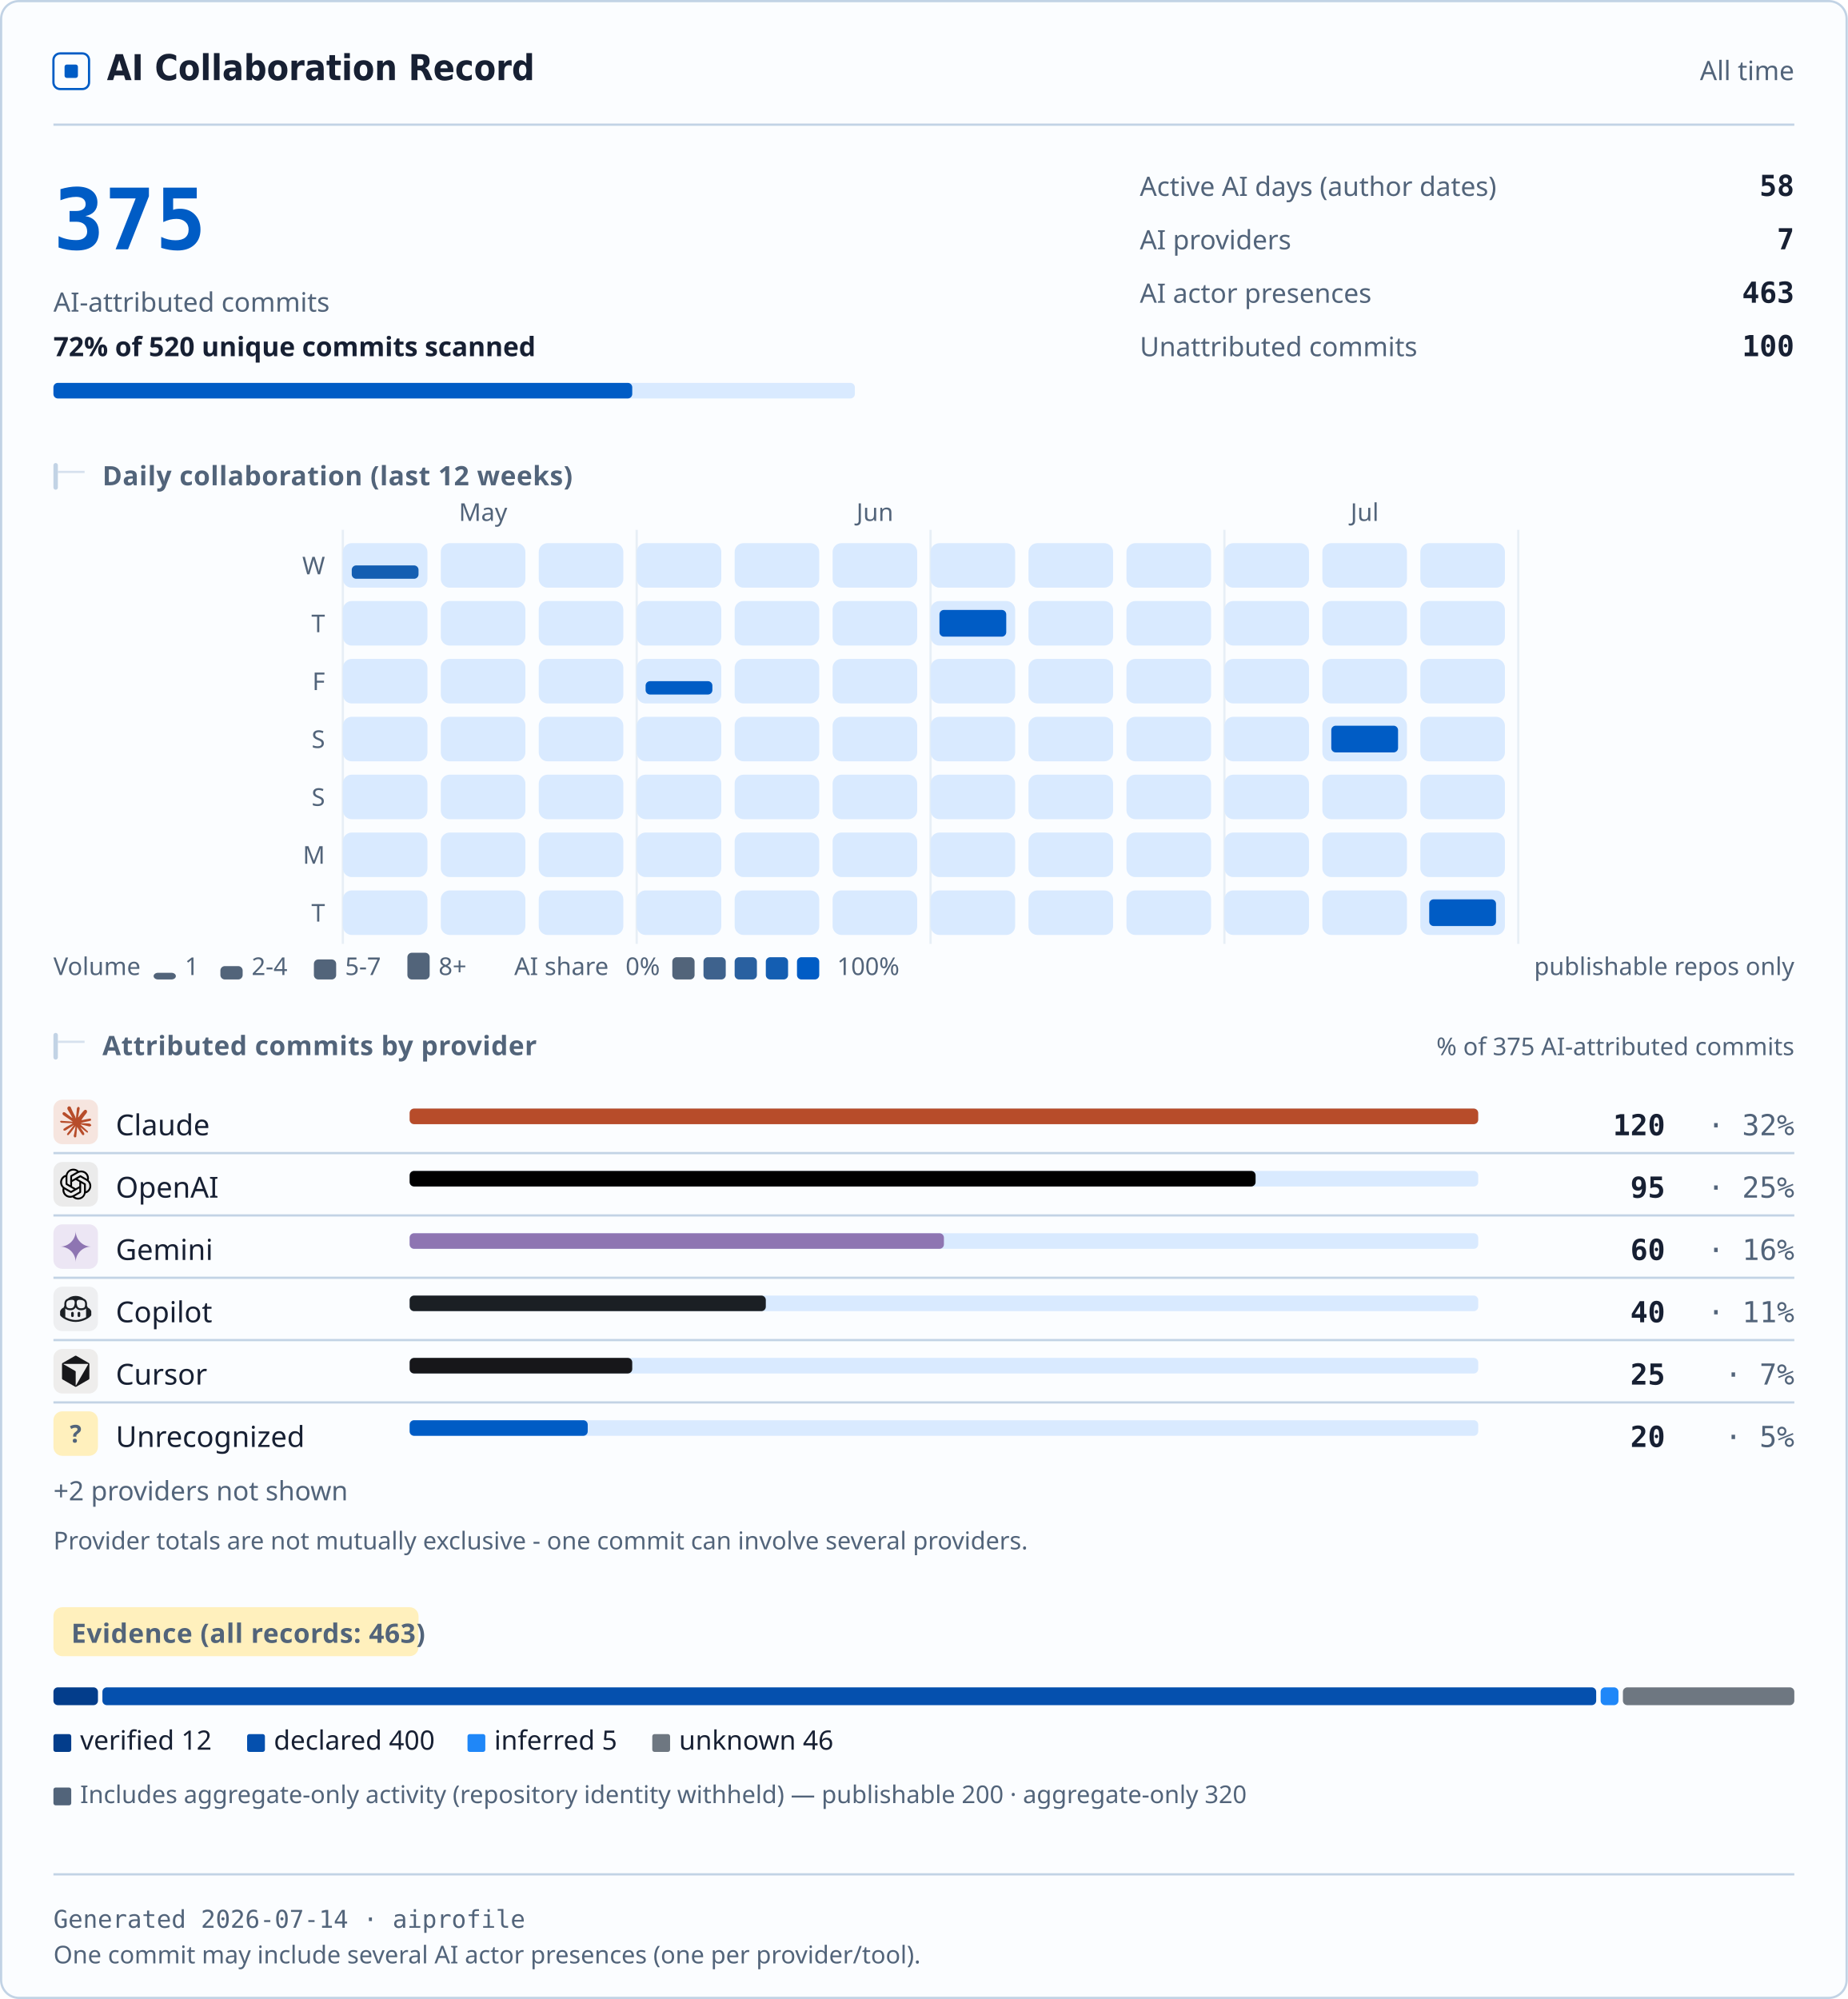
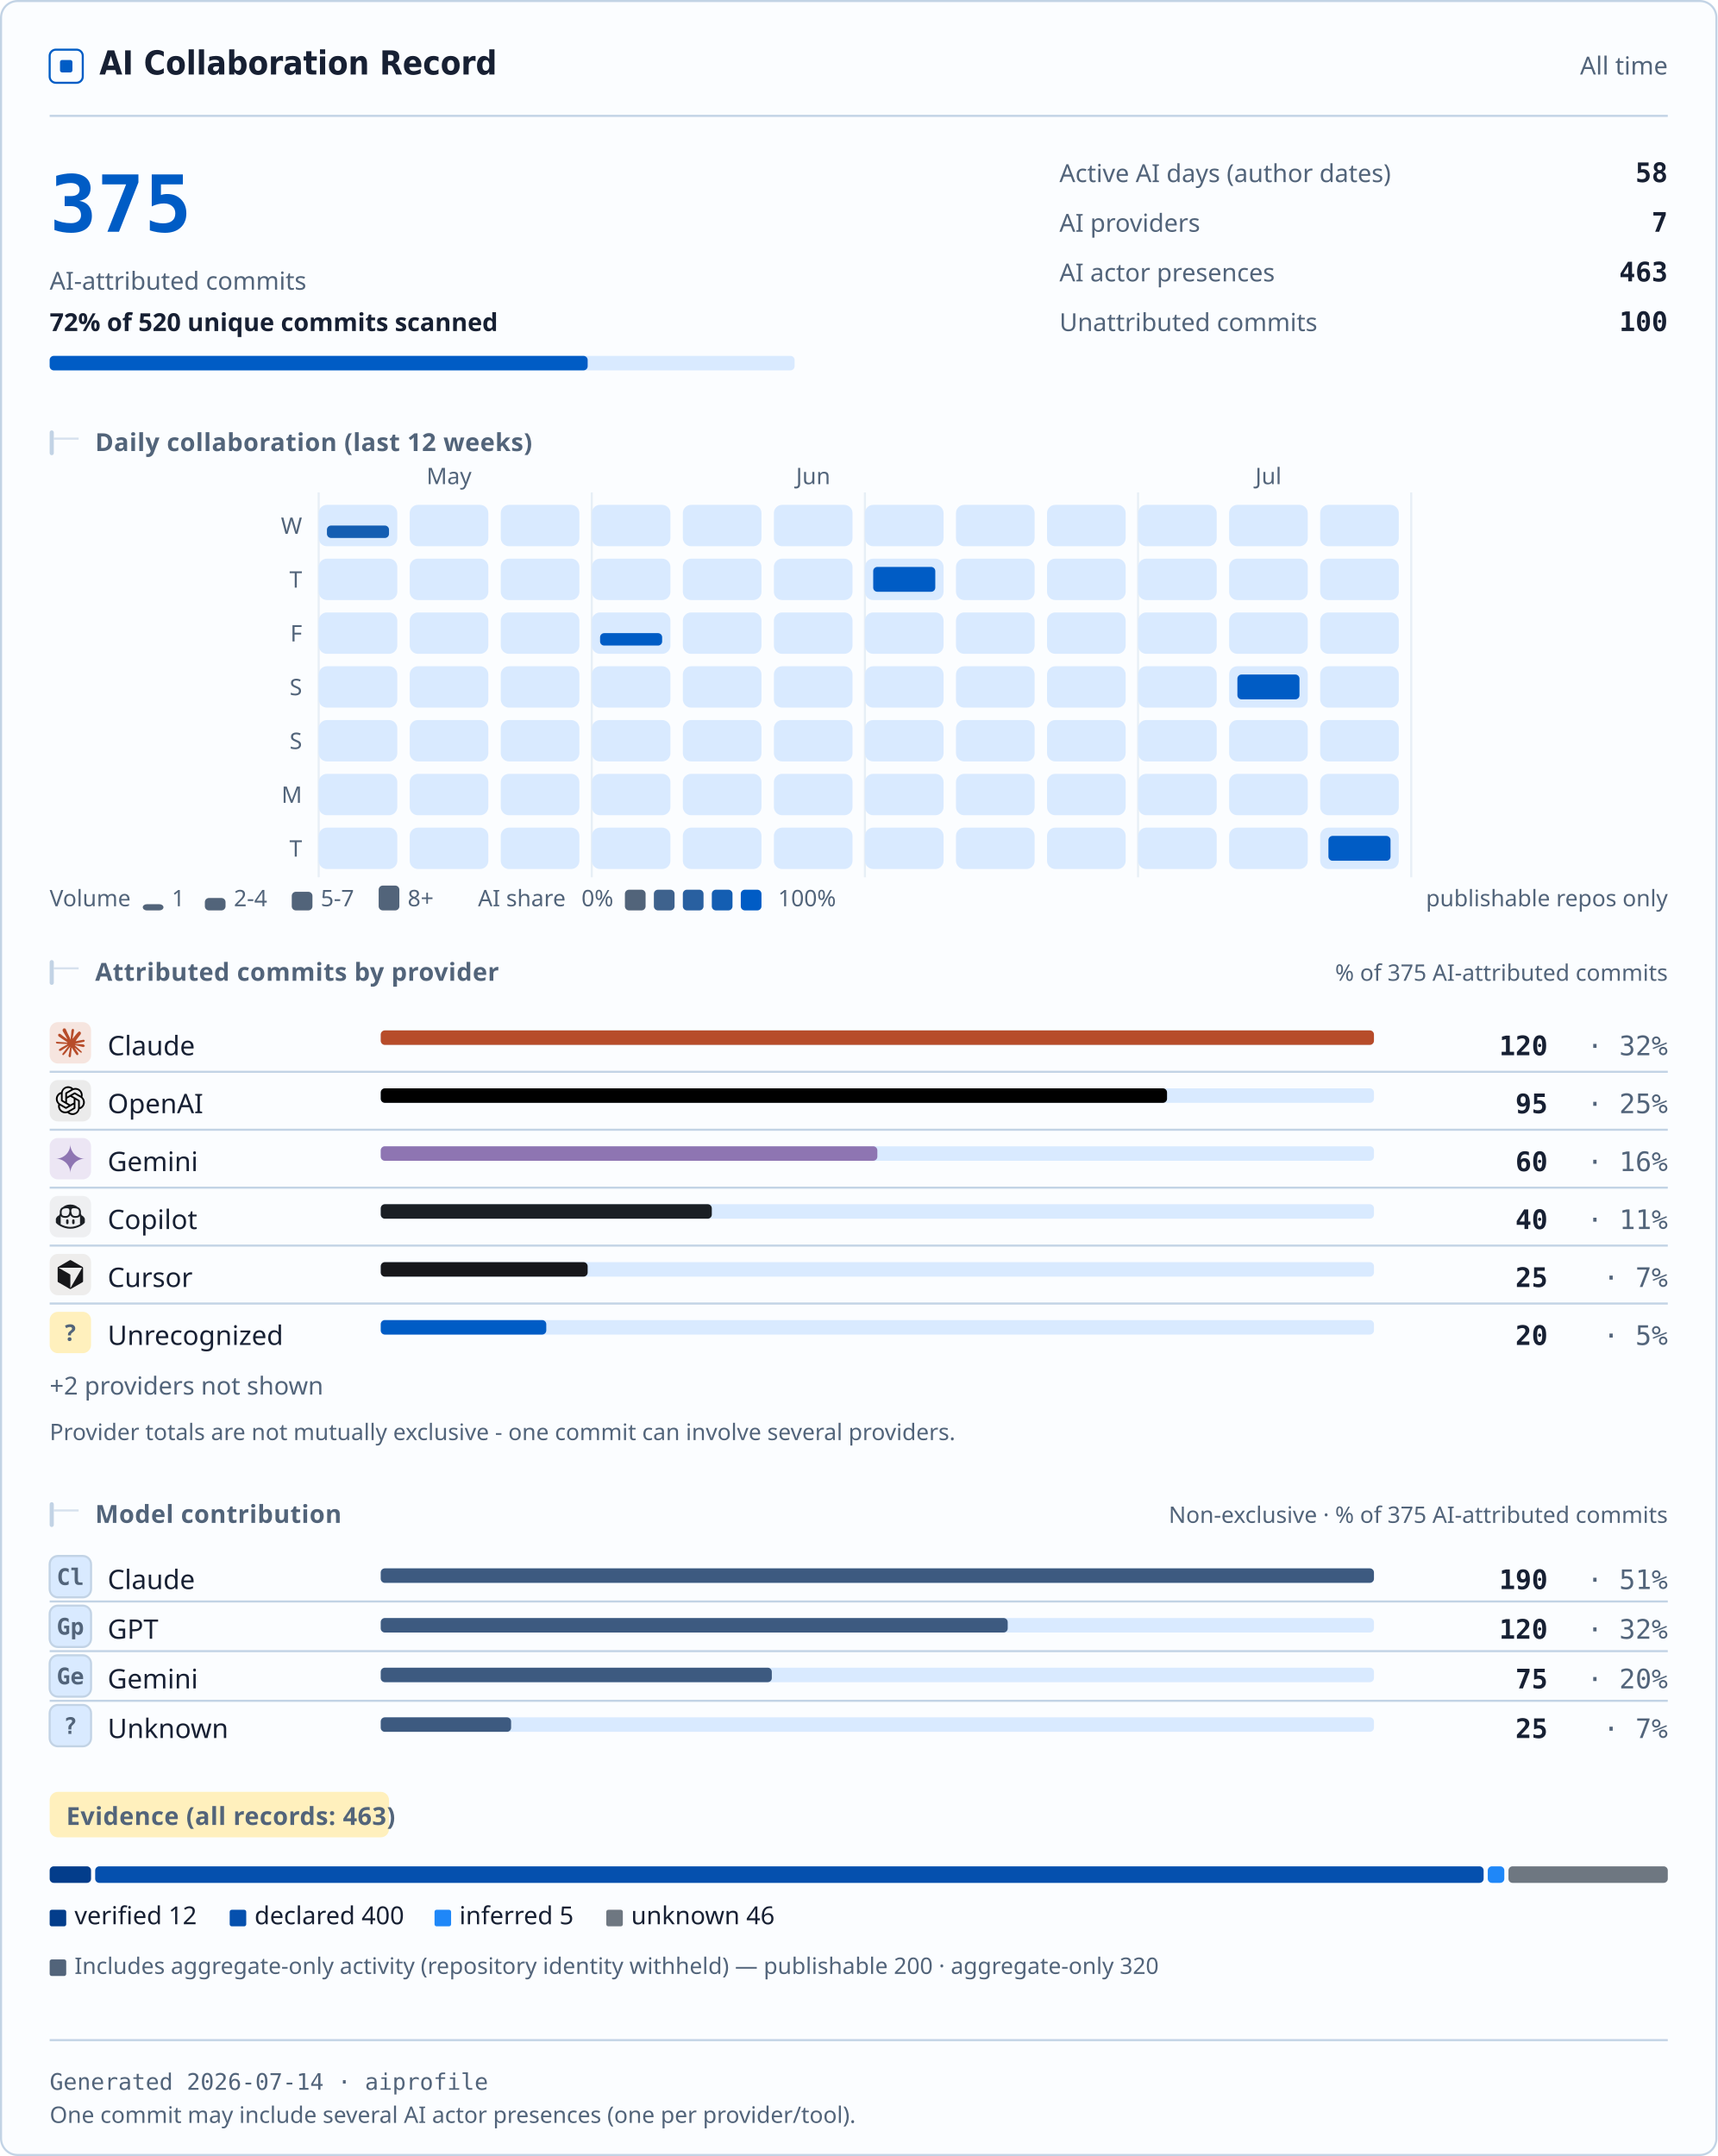
- <svg xmlns="http://www.w3.org/2000/svg" width="830" height="898" viewBox="0 0 830 898" role="img" aria-labelledby="aiprofileSummaryTitle aiprofileSummaryDesc">
-   <rect x="0.5" y="0.5" width="829" height="897" rx="8" fill="#fbfdff" stroke="#c2d3e5" stroke-width="1" />
+ <svg xmlns="http://www.w3.org/2000/svg" width="830" height="1042" viewBox="0 0 830 1042" role="img" aria-labelledby="aiprofileSummaryTitle aiprofileSummaryDesc">
+   <rect x="0.5" y="0.5" width="829" height="1041" rx="8" fill="#fbfdff" stroke="#c2d3e5" stroke-width="1" />
  <rect x="24" y="24" width="16" height="16" rx="3" fill="#fbfdff" stroke="#005cc5" stroke-width="1" />
  <rect x="29" y="29" width="6" height="6" rx="1" fill="#005cc5" />
  <text x="48" y="36" font-family="'IBM Plex Sans Condensed', 'Aptos Display', 'Segoe UI', 'DejaVu Sans Condensed', sans-serif" font-size="16" font-weight="600" fill="#172033" text-anchor="start">AI Collaboration Record</text>
  <text x="806" y="36" font-family="'IBM Plex Sans', 'Aptos', 'Segoe UI', 'Noto Sans', 'DejaVu Sans', sans-serif" font-size="12" font-weight="400" fill="#52647a" text-anchor="end">All time</text>
  <line x1="24" y1="56" x2="806" y2="56" stroke="#c2d3e5" />
  <text x="24" y="112" font-family="'IBM Plex Mono', 'Cascadia Mono', 'SFMono-Regular', 'DejaVu Sans Mono', Consolas, monospace" font-size="38" font-weight="700" fill="#005cc5" text-anchor="start">375</text>
  <text x="24" y="140" font-family="'IBM Plex Sans', 'Aptos', 'Segoe UI', 'Noto Sans', 'DejaVu Sans', sans-serif" font-size="12" font-weight="400" fill="#52647a" text-anchor="start">AI-attributed commits</text>
  <text x="24" y="160" font-family="'IBM Plex Sans', 'Aptos', 'Segoe UI', 'Noto Sans', 'DejaVu Sans', sans-serif" font-size="12" font-weight="600" fill="#172033" text-anchor="start">72% of 520 unique commits scanned</text>
  <rect x="24" y="172" width="360" height="7" rx="2" fill="#d9eaff" />
  <rect x="24" y="172" width="260" height="7" rx="2" fill="#005cc5" />
  <text x="512" y="88" font-family="'IBM Plex Sans', 'Aptos', 'Segoe UI', 'Noto Sans', 'DejaVu Sans', sans-serif" font-size="12" font-weight="400" fill="#52647a" text-anchor="start">Active AI days (author dates)</text>
  <text x="806" y="88" font-family="'IBM Plex Mono', 'Cascadia Mono', 'SFMono-Regular', 'DejaVu Sans Mono', Consolas, monospace" font-size="13" font-weight="600" fill="#172033" text-anchor="end">58</text>
  <text x="512" y="112" font-family="'IBM Plex Sans', 'Aptos', 'Segoe UI', 'Noto Sans', 'DejaVu Sans', sans-serif" font-size="12" font-weight="400" fill="#52647a" text-anchor="start">AI providers</text>
  <text x="806" y="112" font-family="'IBM Plex Mono', 'Cascadia Mono', 'SFMono-Regular', 'DejaVu Sans Mono', Consolas, monospace" font-size="13" font-weight="600" fill="#172033" text-anchor="end">7</text>
  <text x="512" y="136" font-family="'IBM Plex Sans', 'Aptos', 'Segoe UI', 'Noto Sans', 'DejaVu Sans', sans-serif" font-size="12" font-weight="400" fill="#52647a" text-anchor="start">AI actor presences</text>
  <text x="806" y="136" font-family="'IBM Plex Mono', 'Cascadia Mono', 'SFMono-Regular', 'DejaVu Sans Mono', Consolas, monospace" font-size="13" font-weight="600" fill="#172033" text-anchor="end">463</text>
  <text x="512" y="160" font-family="'IBM Plex Sans', 'Aptos', 'Segoe UI', 'Noto Sans', 'DejaVu Sans', sans-serif" font-size="12" font-weight="400" fill="#52647a" text-anchor="start">Unattributed commits</text>
  <text x="806" y="160" font-family="'IBM Plex Mono', 'Cascadia Mono', 'SFMono-Regular', 'DejaVu Sans Mono', Consolas, monospace" font-size="13" font-weight="600" fill="#172033" text-anchor="end">100</text>
  <rect x="24" y="208" width="2" height="12" rx="1" fill="#c2d3e5" />
  <line x1="26" y1="212" x2="38" y2="212" stroke="#c2d3e5" stroke-opacity="0.65" />
  <text x="46" y="218" font-family="'IBM Plex Sans', 'Aptos', 'Segoe UI', 'Noto Sans', 'DejaVu Sans', sans-serif" font-size="12" font-weight="600" fill="#52647a" text-anchor="start" letter-spacing="0.2">Daily collaboration (last 12 weeks)</text>
  <text x="217" y="234" font-family="'IBM Plex Sans', 'Aptos', 'Segoe UI', 'Noto Sans', 'DejaVu Sans', sans-serif" font-size="11" font-weight="400" fill="#52647a" text-anchor="middle">May</text>
  <text x="393" y="234" font-family="'IBM Plex Sans', 'Aptos', 'Segoe UI', 'Noto Sans', 'DejaVu Sans', sans-serif" font-size="11" font-weight="400" fill="#52647a" text-anchor="middle">Jun</text>
  <text x="613" y="234" font-family="'IBM Plex Sans', 'Aptos', 'Segoe UI', 'Noto Sans', 'DejaVu Sans', sans-serif" font-size="11" font-weight="400" fill="#52647a" text-anchor="middle">Jul</text>
  <text x="146" y="258" font-family="'IBM Plex Sans', 'Aptos', 'Segoe UI', 'Noto Sans', 'DejaVu Sans', sans-serif" font-size="11" font-weight="400" fill="#52647a" text-anchor="end">W</text>
  <text x="146" y="284" font-family="'IBM Plex Sans', 'Aptos', 'Segoe UI', 'Noto Sans', 'DejaVu Sans', sans-serif" font-size="11" font-weight="400" fill="#52647a" text-anchor="end">T</text>
  <text x="146" y="310" font-family="'IBM Plex Sans', 'Aptos', 'Segoe UI', 'Noto Sans', 'DejaVu Sans', sans-serif" font-size="11" font-weight="400" fill="#52647a" text-anchor="end">F</text>
  <text x="146" y="336" font-family="'IBM Plex Sans', 'Aptos', 'Segoe UI', 'Noto Sans', 'DejaVu Sans', sans-serif" font-size="11" font-weight="400" fill="#52647a" text-anchor="end">S</text>
  <text x="146" y="362" font-family="'IBM Plex Sans', 'Aptos', 'Segoe UI', 'Noto Sans', 'DejaVu Sans', sans-serif" font-size="11" font-weight="400" fill="#52647a" text-anchor="end">S</text>
  <text x="146" y="388" font-family="'IBM Plex Sans', 'Aptos', 'Segoe UI', 'Noto Sans', 'DejaVu Sans', sans-serif" font-size="11" font-weight="400" fill="#52647a" text-anchor="end">M</text>
  <text x="146" y="414" font-family="'IBM Plex Sans', 'Aptos', 'Segoe UI', 'Noto Sans', 'DejaVu Sans', sans-serif" font-size="11" font-weight="400" fill="#52647a" text-anchor="end">T</text>
  <line x1="154" y1="238" x2="154" y2="424" stroke="#c2d3e5" stroke-opacity="0.35" />
  <line x1="286" y1="238" x2="286" y2="424" stroke="#c2d3e5" stroke-opacity="0.35" />
  <line x1="418" y1="238" x2="418" y2="424" stroke="#c2d3e5" stroke-opacity="0.35" />
  <line x1="550" y1="238" x2="550" y2="424" stroke="#c2d3e5" stroke-opacity="0.35" />
  <line x1="682" y1="238" x2="682" y2="424" stroke="#c2d3e5" stroke-opacity="0.35" />
  <rect x="154" y="244" width="38" height="20" rx="4" fill="#d9eaff" />
  <rect x="158" y="254" width="30" height="6" rx="2" fill="#145EB2" />
  <rect x="154" y="270" width="38" height="20" rx="4" fill="#d9eaff" />
  <rect x="154" y="296" width="38" height="20" rx="4" fill="#d9eaff" />
  <rect x="154" y="322" width="38" height="20" rx="4" fill="#d9eaff" />
  <rect x="154" y="348" width="38" height="20" rx="4" fill="#d9eaff" />
  <rect x="154" y="374" width="38" height="20" rx="4" fill="#d9eaff" />
  <rect x="154" y="400" width="38" height="20" rx="4" fill="#d9eaff" />
  <rect x="198" y="244" width="38" height="20" rx="4" fill="#d9eaff" />
  <rect x="198" y="270" width="38" height="20" rx="4" fill="#d9eaff" />
  <rect x="198" y="296" width="38" height="20" rx="4" fill="#d9eaff" />
  <rect x="198" y="322" width="38" height="20" rx="4" fill="#d9eaff" />
  <rect x="198" y="348" width="38" height="20" rx="4" fill="#d9eaff" />
  <rect x="198" y="374" width="38" height="20" rx="4" fill="#d9eaff" />
  <rect x="198" y="400" width="38" height="20" rx="4" fill="#d9eaff" />
  <rect x="242" y="244" width="38" height="20" rx="4" fill="#d9eaff" />
  <rect x="242" y="270" width="38" height="20" rx="4" fill="#d9eaff" />
  <rect x="242" y="296" width="38" height="20" rx="4" fill="#d9eaff" />
  <rect x="242" y="322" width="38" height="20" rx="4" fill="#d9eaff" />
  <rect x="242" y="348" width="38" height="20" rx="4" fill="#d9eaff" />
  <rect x="242" y="374" width="38" height="20" rx="4" fill="#d9eaff" />
  <rect x="242" y="400" width="38" height="20" rx="4" fill="#d9eaff" />
  <rect x="286" y="244" width="38" height="20" rx="4" fill="#d9eaff" />
  <rect x="286" y="270" width="38" height="20" rx="4" fill="#d9eaff" />
  <rect x="286" y="296" width="38" height="20" rx="4" fill="#d9eaff" />
  <rect x="290" y="306" width="30" height="6" rx="2" fill="#005CC5" />
  <rect x="286" y="322" width="38" height="20" rx="4" fill="#d9eaff" />
  <rect x="286" y="348" width="38" height="20" rx="4" fill="#d9eaff" />
  <rect x="286" y="374" width="38" height="20" rx="4" fill="#d9eaff" />
  <rect x="286" y="400" width="38" height="20" rx="4" fill="#d9eaff" />
  <rect x="330" y="244" width="38" height="20" rx="4" fill="#d9eaff" />
  <rect x="330" y="270" width="38" height="20" rx="4" fill="#d9eaff" />
  <rect x="330" y="296" width="38" height="20" rx="4" fill="#d9eaff" />
  <rect x="330" y="322" width="38" height="20" rx="4" fill="#d9eaff" />
  <rect x="330" y="348" width="38" height="20" rx="4" fill="#d9eaff" />
  <rect x="330" y="374" width="38" height="20" rx="4" fill="#d9eaff" />
  <rect x="330" y="400" width="38" height="20" rx="4" fill="#d9eaff" />
  <rect x="374" y="244" width="38" height="20" rx="4" fill="#d9eaff" />
  <rect x="374" y="270" width="38" height="20" rx="4" fill="#d9eaff" />
  <rect x="374" y="296" width="38" height="20" rx="4" fill="#d9eaff" />
  <rect x="374" y="322" width="38" height="20" rx="4" fill="#d9eaff" />
  <rect x="374" y="348" width="38" height="20" rx="4" fill="#d9eaff" />
  <rect x="374" y="374" width="38" height="20" rx="4" fill="#d9eaff" />
  <rect x="374" y="400" width="38" height="20" rx="4" fill="#d9eaff" />
  <rect x="418" y="244" width="38" height="20" rx="4" fill="#d9eaff" />
  <rect x="418" y="270" width="38" height="20" rx="4" fill="#d9eaff" />
  <rect x="422" y="274" width="30" height="12" rx="2" fill="#005CC5" />
  <rect x="418" y="296" width="38" height="20" rx="4" fill="#d9eaff" />
  <rect x="418" y="322" width="38" height="20" rx="4" fill="#d9eaff" />
  <rect x="418" y="348" width="38" height="20" rx="4" fill="#d9eaff" />
  <rect x="418" y="374" width="38" height="20" rx="4" fill="#d9eaff" />
  <rect x="418" y="400" width="38" height="20" rx="4" fill="#d9eaff" />
  <rect x="462" y="244" width="38" height="20" rx="4" fill="#d9eaff" />
  <rect x="462" y="270" width="38" height="20" rx="4" fill="#d9eaff" />
  <rect x="462" y="296" width="38" height="20" rx="4" fill="#d9eaff" />
  <rect x="462" y="322" width="38" height="20" rx="4" fill="#d9eaff" />
  <rect x="462" y="348" width="38" height="20" rx="4" fill="#d9eaff" />
  <rect x="462" y="374" width="38" height="20" rx="4" fill="#d9eaff" />
  <rect x="462" y="400" width="38" height="20" rx="4" fill="#d9eaff" />
  <rect x="506" y="244" width="38" height="20" rx="4" fill="#d9eaff" />
  <rect x="506" y="270" width="38" height="20" rx="4" fill="#d9eaff" />
  <rect x="506" y="296" width="38" height="20" rx="4" fill="#d9eaff" />
  <rect x="506" y="322" width="38" height="20" rx="4" fill="#d9eaff" />
  <rect x="506" y="348" width="38" height="20" rx="4" fill="#d9eaff" />
  <rect x="506" y="374" width="38" height="20" rx="4" fill="#d9eaff" />
  <rect x="506" y="400" width="38" height="20" rx="4" fill="#d9eaff" />
  <rect x="550" y="244" width="38" height="20" rx="4" fill="#d9eaff" />
  <rect x="550" y="270" width="38" height="20" rx="4" fill="#d9eaff" />
  <rect x="550" y="296" width="38" height="20" rx="4" fill="#d9eaff" />
  <rect x="550" y="322" width="38" height="20" rx="4" fill="#d9eaff" />
  <rect x="550" y="348" width="38" height="20" rx="4" fill="#d9eaff" />
  <rect x="550" y="374" width="38" height="20" rx="4" fill="#d9eaff" />
  <rect x="550" y="400" width="38" height="20" rx="4" fill="#d9eaff" />
  <rect x="594" y="244" width="38" height="20" rx="4" fill="#d9eaff" />
  <rect x="594" y="270" width="38" height="20" rx="4" fill="#d9eaff" />
  <rect x="594" y="296" width="38" height="20" rx="4" fill="#d9eaff" />
  <rect x="594" y="322" width="38" height="20" rx="4" fill="#d9eaff" />
  <rect x="598" y="326" width="30" height="12" rx="2" fill="#005CC5" />
  <rect x="594" y="348" width="38" height="20" rx="4" fill="#d9eaff" />
  <rect x="594" y="374" width="38" height="20" rx="4" fill="#d9eaff" />
  <rect x="594" y="400" width="38" height="20" rx="4" fill="#d9eaff" />
  <rect x="638" y="244" width="38" height="20" rx="4" fill="#d9eaff" />
  <rect x="638" y="270" width="38" height="20" rx="4" fill="#d9eaff" />
  <rect x="638" y="296" width="38" height="20" rx="4" fill="#d9eaff" />
  <rect x="638" y="322" width="38" height="20" rx="4" fill="#d9eaff" />
  <rect x="638" y="348" width="38" height="20" rx="4" fill="#d9eaff" />
  <rect x="638" y="374" width="38" height="20" rx="4" fill="#d9eaff" />
  <rect x="638" y="400" width="38" height="20" rx="4" fill="#d9eaff" />
  <rect x="642" y="404" width="30" height="12" rx="2" fill="#005CC5" />
  <text x="24" y="438" font-family="'IBM Plex Sans', 'Aptos', 'Segoe UI', 'Noto Sans', 'DejaVu Sans', sans-serif" font-size="11" font-weight="400" fill="#52647a" text-anchor="start">Volume</text>
  <rect x="69" y="437" width="10" height="3" rx="2" fill="#52647a" />
  <text x="83" y="438" font-family="'IBM Plex Sans', 'Aptos', 'Segoe UI', 'Noto Sans', 'DejaVu Sans', sans-serif" font-size="11" font-weight="400" fill="#52647a" text-anchor="start">1</text>
  <rect x="99" y="434" width="10" height="6" rx="2" fill="#52647a" />
  <text x="113" y="438" font-family="'IBM Plex Sans', 'Aptos', 'Segoe UI', 'Noto Sans', 'DejaVu Sans', sans-serif" font-size="11" font-weight="400" fill="#52647a" text-anchor="start">2-4</text>
  <rect x="141" y="431" width="10" height="9" rx="2" fill="#52647a" />
  <text x="155" y="438" font-family="'IBM Plex Sans', 'Aptos', 'Segoe UI', 'Noto Sans', 'DejaVu Sans', sans-serif" font-size="11" font-weight="400" fill="#52647a" text-anchor="start">5-7</text>
  <rect x="183" y="428" width="10" height="12" rx="2" fill="#52647a" />
  <text x="197" y="438" font-family="'IBM Plex Sans', 'Aptos', 'Segoe UI', 'Noto Sans', 'DejaVu Sans', sans-serif" font-size="11" font-weight="400" fill="#52647a" text-anchor="start">8+</text>
  <text x="231" y="438" font-family="'IBM Plex Sans', 'Aptos', 'Segoe UI', 'Noto Sans', 'DejaVu Sans', sans-serif" font-size="11" font-weight="400" fill="#52647a" text-anchor="start">AI share</text>
  <text x="281" y="438" font-family="'IBM Plex Sans', 'Aptos', 'Segoe UI', 'Noto Sans', 'DejaVu Sans', sans-serif" font-size="11" font-weight="400" fill="#52647a" text-anchor="start">0%</text>
  <rect x="302" y="430" width="10" height="10" rx="2" fill="#52647A" />
  <rect x="316" y="430" width="10" height="10" rx="2" fill="#3E628D" />
  <rect x="330" y="430" width="10" height="10" rx="2" fill="#2960A0" />
  <rect x="344" y="430" width="10" height="10" rx="2" fill="#145EB2" />
  <rect x="358" y="430" width="10" height="10" rx="2" fill="#005CC5" />
  <text x="376" y="438" font-family="'IBM Plex Sans', 'Aptos', 'Segoe UI', 'Noto Sans', 'DejaVu Sans', sans-serif" font-size="11" font-weight="400" fill="#52647a" text-anchor="start">100%</text>
  <text x="806" y="438" font-family="'IBM Plex Sans', 'Aptos', 'Segoe UI', 'Noto Sans', 'DejaVu Sans', sans-serif" font-size="11" font-weight="400" fill="#52647a" text-anchor="end">publishable repos only</text>
  <rect x="24" y="464" width="2" height="12" rx="1" fill="#c2d3e5" />
  <line x1="26" y1="468" x2="38" y2="468" stroke="#c2d3e5" stroke-opacity="0.65" />
  <text x="46" y="474" font-family="'IBM Plex Sans', 'Aptos', 'Segoe UI', 'Noto Sans', 'DejaVu Sans', sans-serif" font-size="12" font-weight="600" fill="#52647a" text-anchor="start" letter-spacing="0.2">Attributed commits by provider</text>
  <text x="806" y="474" font-family="'IBM Plex Sans', 'Aptos', 'Segoe UI', 'Noto Sans', 'DejaVu Sans', sans-serif" font-size="11" font-weight="400" fill="#52647a" text-anchor="end">% of 375 AI-attributed commits</text>
  <rect x="24" y="494" width="20" height="20" rx="4" fill="#F6E5DF" />
  <path d="m4.714 15.956 4.717-2.647.079-.231-.079-.128h-.231l-.789-.049-2.696-.073-2.337-.097-2.265-.121-.571-.121-.534-.704.055-.352.48-.322.686.061 1.518.103 2.277.158 1.651.097 2.447.255h.389l.055-.158-.134-.097-.103-.097L6.973 9.836l-2.55-1.688-1.336-.971-.723-.492-.364-.461-.158-1.008.656-.723.88.061.225.061.892.686 1.906 1.475 2.489 1.834.364.303.146-.103.018-.073-.164-.273-1.354-2.447-1.445-2.489-.643-1.032-.17-.619c-.061-.255-.103-.467-.103-.729L6.287.134 6.7 0l.996.134.419.364.619 1.415 1.002 2.228 1.554 3.03.455.898.243.832.091.255h.158v-.146l.128-1.706.237-2.095.231-2.696.079-.759.376-.911.747-.492.583.279.48.686-.067.443-.285 1.852-.559 2.902-.364 1.943h.212l.243-.243.984-1.305 1.651-2.064.729-.82.85-.905.546-.431h1.032l.759 1.129-.34 1.166-1.062 1.348-.88 1.141-1.263 1.7-.789 1.36.073.109.188-.018 2.853-.607 1.542-.279 1.84-.316.832.389.091.395-.328.807-1.967.486-2.307.461-3.436.814-.043.03.049.061 1.548.146.662.036h1.621l3.018.225.789.522.474.638-.079.486-1.214.619-1.639-.389-3.825-.911-1.311-.328h-.182v.109l1.093 1.069 2.003 1.809 2.507 2.331.128.577-.322.455-.34-.049-2.204-1.657-.85-.747-1.925-1.621h-.128v.17l.443.65 2.344 3.521.121 1.081-.17.352-.607.212-.668-.121-1.372-1.925L14.38 17.959l-1.141-1.943-.14.079-.674 7.255-.316.37-.729.279-.607-.461-.322-.747.322-1.475.389-1.925.316-1.53.285-1.9.17-.631-.012-.043-.14.018-1.433 1.967-2.18 2.945-1.724 1.846-.413.164-.716-.37.067-.662.401-.589 2.386-3.036 1.439-1.882.929-1.087-.006-.158h-.055l-6.338 4.116-1.129.146-.486-.455.061-.747.231-.243 1.906-1.311Z" fill="#B74C2A" transform="translate(27,497) scale(0.583333)" />
  <text x="52" y="510" font-family="'IBM Plex Sans', 'Aptos', 'Segoe UI', 'Noto Sans', 'DejaVu Sans', sans-serif" font-size="13" font-weight="400" fill="#172033" text-anchor="start">Claude</text>
  <rect x="184" y="498" width="480" height="7" rx="2" fill="#d9eaff" />
  <rect x="184" y="498" width="480" height="7" rx="2" fill="#B74C2A" />
  <text x="748" y="510" font-family="'IBM Plex Mono', 'Cascadia Mono', 'SFMono-Regular', 'DejaVu Sans Mono', Consolas, monospace" font-size="13" text-anchor="end">
    <tspan fill="#172033" font-weight="600">120</tspan>
  </text>
  <text x="806" y="510" font-family="'IBM Plex Mono', 'Cascadia Mono', 'SFMono-Regular', 'DejaVu Sans Mono', Consolas, monospace" font-size="13" text-anchor="end">
    <tspan fill="#52647a" font-weight="400"> · 32%</tspan>
  </text>
  <line x1="24" y1="518" x2="806" y2="518" stroke="#c2d3e5" />
  <rect x="24" y="522" width="20" height="20" rx="4" fill="#EBEBEB" />
  <path d="M9.205 8.658v-2.26c0-.19.072-.333.238-.428l4.543-2.616c.619-.357 1.356-.523 2.117-.523 2.854 0 4.662 2.212 4.662 4.566 0 .167 0 .357-.024.547l-4.71-2.759a.797.797 0 00-.856 0l-5.97 3.473zm10.609 8.8V12.06c0-.333-.143-.57-.429-.737l-5.97-3.473 1.95-1.118a.433.433 0 01.476 0l4.543 2.617c1.309.76 2.189 2.378 2.189 3.948 0 1.808-1.07 3.473-2.76 4.163zM7.802 12.703l-1.95-1.142c-.167-.095-.239-.238-.239-.428V5.899c0-2.545 1.95-4.472 4.591-4.472 1 0 1.927.333 2.712.928L8.23 5.067c-.285.166-.428.404-.428.737v6.898zM12 15.128l-2.795-1.57v-3.33L12 8.658l2.795 1.57v3.33L12 15.128zm1.796 7.23c-1 0-1.927-.332-2.712-.927l4.686-2.712c.285-.166.428-.404.428-.737v-6.898l1.974 1.142c.167.095.238.238.238.428v5.233c0 2.545-1.974 4.472-4.614 4.472zm-5.637-5.303l-4.544-2.617c-1.308-.761-2.188-2.378-2.188-3.948A4.482 4.482 0 014.21 6.327v5.423c0 .333.143.571.428.738l5.947 3.449-1.95 1.118a.432.432 0 01-.476 0zm-.262 3.9c-2.688 0-4.662-2.021-4.662-4.519 0-.19.024-.38.047-.57l4.686 2.71c.286.167.571.167.856 0l5.97-3.448v2.26c0 .19-.07.333-.237.428l-4.543 2.616c-.619.357-1.356.523-2.117.523zm5.899 2.83a5.947 5.947 0 005.827-4.756C22.287 18.339 24 15.84 24 13.296c0-1.665-.713-3.282-1.998-4.448.119-.5.19-.999.19-1.498 0-3.401-2.759-5.947-5.946-5.947-.642 0-1.26.095-1.88.31A5.962 5.962 0 0010.205 0a5.947 5.947 0 00-5.827 4.757C1.713 5.447 0 7.945 0 10.49c0 1.666.713 3.283 1.998 4.448-.119.5-.19 1-.19 1.499 0 3.401 2.759 5.946 5.946 5.946.642 0 1.26-.095 1.88-.309a5.96 5.96 0 004.162 1.713z" fill="#000000" transform="translate(27,525) scale(0.583333)" />
  <text x="52" y="538" font-family="'IBM Plex Sans', 'Aptos', 'Segoe UI', 'Noto Sans', 'DejaVu Sans', sans-serif" font-size="13" font-weight="400" fill="#172033" text-anchor="start">OpenAI</text>
  <rect x="184" y="526" width="480" height="7" rx="2" fill="#d9eaff" />
  <rect x="184" y="526" width="380" height="7" rx="2" fill="#000000" />
  <text x="748" y="538" font-family="'IBM Plex Mono', 'Cascadia Mono', 'SFMono-Regular', 'DejaVu Sans Mono', Consolas, monospace" font-size="13" text-anchor="end">
    <tspan fill="#172033" font-weight="600">95</tspan>
  </text>
  <text x="806" y="538" font-family="'IBM Plex Mono', 'Cascadia Mono', 'SFMono-Regular', 'DejaVu Sans Mono', Consolas, monospace" font-size="13" text-anchor="end">
    <tspan fill="#52647a" font-weight="400"> · 25%</tspan>
  </text>
  <line x1="24" y1="546" x2="806" y2="546" stroke="#c2d3e5" />
  <rect x="24" y="550" width="20" height="20" rx="4" fill="#ECE6F4" />
  <path d="M11.04 19.32Q12 21.51 12 24q0-2.49.93-4.68.96-2.19 2.58-3.81t3.81-2.55Q21.51 12 24 12q-2.49 0-4.68-.93a12.3 12.3 0 0 1-3.81-2.58 12.3 12.3 0 0 1-2.58-3.81Q12 2.49 12 0q0 2.49-.96 4.68-.93 2.19-2.55 3.81a12.3 12.3 0 0 1-3.81 2.58Q2.49 12 0 12q2.49 0 4.68.96 2.19.93 3.81 2.55t2.55 3.81" fill="#8E75B2" transform="translate(27,553) scale(0.583333)" />
  <text x="52" y="566" font-family="'IBM Plex Sans', 'Aptos', 'Segoe UI', 'Noto Sans', 'DejaVu Sans', sans-serif" font-size="13" font-weight="400" fill="#172033" text-anchor="start">Gemini</text>
  <rect x="184" y="554" width="480" height="7" rx="2" fill="#d9eaff" />
  <rect x="184" y="554" width="240" height="7" rx="2" fill="#8E75B2" />
  <text x="748" y="566" font-family="'IBM Plex Mono', 'Cascadia Mono', 'SFMono-Regular', 'DejaVu Sans Mono', Consolas, monospace" font-size="13" text-anchor="end">
    <tspan fill="#172033" font-weight="600">60</tspan>
  </text>
  <text x="806" y="566" font-family="'IBM Plex Mono', 'Cascadia Mono', 'SFMono-Regular', 'DejaVu Sans Mono', Consolas, monospace" font-size="13" text-anchor="end">
    <tspan fill="#52647a" font-weight="400"> · 16%</tspan>
  </text>
  <line x1="24" y1="574" x2="806" y2="574" stroke="#c2d3e5" />
  <rect x="24" y="578" width="20" height="20" rx="4" fill="#EEEFF1" />
  <path d="M23.922 16.997C23.061 18.492 18.063 22.02 12 22.02 5.937 22.02.939 18.492.078 16.997A.641.641 0 0 1 0 16.741v-2.869a.883.883 0 0 1 .053-.22c.372-.935 1.347-2.292 2.605-2.656.167-.429.414-1.055.644-1.517a10.098 10.098 0 0 1-.052-1.086c0-1.331.282-2.499 1.132-3.368.397-.406.89-.717 1.474-.952C7.255 2.937 9.248 1.98 11.978 1.98c2.731 0 4.767.957 6.166 2.093.584.235 1.077.546 1.474.952.85.869 1.132 2.037 1.132 3.368 0 .368-.014.733-.052 1.086.23.462.477 1.088.644 1.517 1.258.364 2.233 1.721 2.605 2.656a.841.841 0 0 1 .053.22v2.869a.641.641 0 0 1-.078.256Zm-11.75-5.992h-.344a4.359 4.359 0 0 1-.355.508c-.77.947-1.918 1.492-3.508 1.492-1.725 0-2.989-.359-3.782-1.259a2.137 2.137 0 0 1-.085-.104L4 11.746v6.585c1.435.779 4.514 2.179 8 2.179 3.486 0 6.565-1.4 8-2.179v-6.585l-.098-.104s-.033.045-.085.104c-.793.9-2.057 1.259-3.782 1.259-1.59 0-2.738-.545-3.508-1.492a4.359 4.359 0 0 1-.355-.508Zm2.328 3.25c.549 0 1 .451 1 1v2c0 .549-.451 1-1 1-.549 0-1-.451-1-1v-2c0-.549.451-1 1-1Zm-5 0c.549 0 1 .451 1 1v2c0 .549-.451 1-1 1-.549 0-1-.451-1-1v-2c0-.549.451-1 1-1Zm3.313-6.185c.136 1.057.403 1.913.878 2.497.442.544 1.134.938 2.344.938 1.573 0 2.292-.337 2.657-.751.384-.435.558-1.15.558-2.361 0-1.14-.243-1.847-.705-2.319-.477-.488-1.319-.862-2.824-1.025-1.487-.161-2.192.138-2.533.529-.269.307-.437.808-.438 1.578v.021c0 .265.021.562.063.893Zm-1.626 0c.042-.331.063-.628.063-.894v-.02c-.001-.77-.169-1.271-.438-1.578-.341-.391-1.046-.69-2.533-.529-1.505.163-2.347.537-2.824 1.025-.462.472-.705 1.179-.705 2.319 0 1.211.175 1.926.558 2.361.365.414 1.084.751 2.657.751 1.21 0 1.902-.394 2.344-.938.475-.584.742-1.44.878-2.497Z" fill="#1B1F24" transform="translate(27,581) scale(0.583333)" />
  <text x="52" y="594" font-family="'IBM Plex Sans', 'Aptos', 'Segoe UI', 'Noto Sans', 'DejaVu Sans', sans-serif" font-size="13" font-weight="400" fill="#172033" text-anchor="start">Copilot</text>
  <rect x="184" y="582" width="480" height="7" rx="2" fill="#d9eaff" />
  <rect x="184" y="582" width="160" height="7" rx="2" fill="#1B1F24" />
  <text x="748" y="594" font-family="'IBM Plex Mono', 'Cascadia Mono', 'SFMono-Regular', 'DejaVu Sans Mono', Consolas, monospace" font-size="13" text-anchor="end">
    <tspan fill="#172033" font-weight="600">40</tspan>
  </text>
  <text x="806" y="594" font-family="'IBM Plex Mono', 'Cascadia Mono', 'SFMono-Regular', 'DejaVu Sans Mono', Consolas, monospace" font-size="13" text-anchor="end">
    <tspan fill="#52647a" font-weight="400"> · 11%</tspan>
  </text>
  <line x1="24" y1="602" x2="806" y2="602" stroke="#c2d3e5" />
  <rect x="24" y="606" width="20" height="20" rx="4" fill="#EEEDEC" />
  <path d="M11.503.131 1.891 5.678a.84.84 0 0 0-.42.726v11.188c0 .3.162.575.42.724l9.609 5.55a1 1 0 0 0 .998 0l9.61-5.55a.84.84 0 0 0 .42-.724V6.404a.84.84 0 0 0-.42-.726L12.497.131a1.01 1.01 0 0 0-.996 0M2.657 6.338h18.55c.263 0 .43.287.297.515L12.23 22.918c-.062.107-.229.064-.229-.06V12.335a.59.59 0 0 0-.295-.51l-9.11-5.257c-.109-.063-.064-.23.061-.23" fill="#17171A" transform="translate(27,609) scale(0.583333)" />
  <text x="52" y="622" font-family="'IBM Plex Sans', 'Aptos', 'Segoe UI', 'Noto Sans', 'DejaVu Sans', sans-serif" font-size="13" font-weight="400" fill="#172033" text-anchor="start">Cursor</text>
  <rect x="184" y="610" width="480" height="7" rx="2" fill="#d9eaff" />
  <rect x="184" y="610" width="100" height="7" rx="2" fill="#17171A" />
  <text x="748" y="622" font-family="'IBM Plex Mono', 'Cascadia Mono', 'SFMono-Regular', 'DejaVu Sans Mono', Consolas, monospace" font-size="13" text-anchor="end">
    <tspan fill="#172033" font-weight="600">25</tspan>
  </text>
  <text x="806" y="622" font-family="'IBM Plex Mono', 'Cascadia Mono', 'SFMono-Regular', 'DejaVu Sans Mono', Consolas, monospace" font-size="13" text-anchor="end">
    <tspan fill="#52647a" font-weight="400"> · 7%</tspan>
  </text>
  <line x1="24" y1="630" x2="806" y2="630" stroke="#c2d3e5" />
  <rect x="24" y="634" width="20" height="20" rx="4" fill="#fff0bd" />
  <text x="34" y="648" font-family="'IBM Plex Sans', 'Aptos', 'Segoe UI', 'Noto Sans', 'DejaVu Sans', sans-serif" font-size="11" font-weight="600" fill="#52647a" text-anchor="middle">?</text>
  <text x="52" y="650" font-family="'IBM Plex Sans', 'Aptos', 'Segoe UI', 'Noto Sans', 'DejaVu Sans', sans-serif" font-size="13" font-weight="400" fill="#172033" text-anchor="start">Unrecognized</text>
  <rect x="184" y="638" width="480" height="7" rx="2" fill="#d9eaff" />
  <rect x="184" y="638" width="80" height="7" rx="2" fill="#005cc5" />
  <text x="748" y="650" font-family="'IBM Plex Mono', 'Cascadia Mono', 'SFMono-Regular', 'DejaVu Sans Mono', Consolas, monospace" font-size="13" text-anchor="end">
    <tspan fill="#172033" font-weight="600">20</tspan>
  </text>
  <text x="806" y="650" font-family="'IBM Plex Mono', 'Cascadia Mono', 'SFMono-Regular', 'DejaVu Sans Mono', Consolas, monospace" font-size="13" text-anchor="end">
    <tspan fill="#52647a" font-weight="400"> · 5%</tspan>
  </text>
  <text x="24" y="674" font-family="'IBM Plex Sans', 'Aptos', 'Segoe UI', 'Noto Sans', 'DejaVu Sans', sans-serif" font-size="12" font-weight="400" fill="#52647a" text-anchor="start">+2 providers not shown</text>
  <text x="24" y="696" font-family="'IBM Plex Sans', 'Aptos', 'Segoe UI', 'Noto Sans', 'DejaVu Sans', sans-serif" font-size="11" font-weight="400" fill="#52647a" text-anchor="start">Provider totals are not mutually exclusive - one commit can involve several providers.</text>
-   <rect x="24" y="722" width="164" height="22" rx="4" fill="#fff0bd" />
-   <text x="32" y="738" font-family="'IBM Plex Sans', 'Aptos', 'Segoe UI', 'Noto Sans', 'DejaVu Sans', sans-serif" font-size="12" font-weight="600" fill="#52647a" text-anchor="start" letter-spacing="0.2">Evidence (all records: 463)</text>
-   <rect x="24" y="758" width="20" height="8" rx="2" fill="#033d8b" />
-   <rect x="46" y="758" width="671" height="8" rx="2" fill="#0550ae" />
-   <rect x="719" y="758" width="8" height="8" rx="2" fill="#1f87f8" />
-   <rect x="729" y="758" width="77" height="8" rx="2" fill="#6e7781" />
-   <rect x="24" y="779" width="8" height="8" rx="1" fill="#033d8b" />
-   <text x="36" y="786" font-family="'IBM Plex Sans', 'Aptos', 'Segoe UI', 'Noto Sans', 'DejaVu Sans', sans-serif" font-size="12" font-weight="400" fill="#172033" text-anchor="start">verified 12</text>
-   <rect x="111" y="779" width="8" height="8" rx="1" fill="#0550ae" />
-   <text x="123" y="786" font-family="'IBM Plex Sans', 'Aptos', 'Segoe UI', 'Noto Sans', 'DejaVu Sans', sans-serif" font-size="12" font-weight="400" fill="#172033" text-anchor="start">declared 400</text>
-   <rect x="210" y="779" width="8" height="8" rx="1" fill="#1f87f8" />
-   <text x="222" y="786" font-family="'IBM Plex Sans', 'Aptos', 'Segoe UI', 'Noto Sans', 'DejaVu Sans', sans-serif" font-size="12" font-weight="400" fill="#172033" text-anchor="start">inferred 5</text>
-   <rect x="293" y="779" width="8" height="8" rx="1" fill="#6e7781" />
-   <text x="305" y="786" font-family="'IBM Plex Sans', 'Aptos', 'Segoe UI', 'Noto Sans', 'DejaVu Sans', sans-serif" font-size="12" font-weight="400" fill="#172033" text-anchor="start">unknown 46</text>
-   <rect x="24" y="803" width="8" height="8" rx="1" fill="#52647a" />
-   <text x="36" y="810" font-family="'IBM Plex Sans', 'Aptos', 'Segoe UI', 'Noto Sans', 'DejaVu Sans', sans-serif" font-size="11" font-weight="400" fill="#52647a" text-anchor="start">Includes aggregate-only activity (repository identity withheld) — publishable 200 · aggregate-only 320</text>
-   <line x1="24" y1="842" x2="806" y2="842" stroke="#c2d3e5" />
-   <text x="24" y="866" font-family="'IBM Plex Mono', 'Cascadia Mono', 'SFMono-Regular', 'DejaVu Sans Mono', Consolas, monospace" font-size="11" font-weight="400" fill="#52647a" text-anchor="start">Generated 2026-07-14 · aiprofile</text>
-   <text x="24" y="882" font-family="'IBM Plex Sans', 'Aptos', 'Segoe UI', 'Noto Sans', 'DejaVu Sans', sans-serif" font-size="11" font-weight="400" fill="#52647a" text-anchor="start">One commit may include several AI actor presences (one per provider/tool).</text>
+   <rect x="24" y="726" width="2" height="12" rx="1" fill="#c2d3e5" />
+   <line x1="26" y1="730" x2="38" y2="730" stroke="#c2d3e5" stroke-opacity="0.65" />
+   <text x="46" y="736" font-family="'IBM Plex Sans', 'Aptos', 'Segoe UI', 'Noto Sans', 'DejaVu Sans', sans-serif" font-size="12" font-weight="600" fill="#52647a" text-anchor="start" letter-spacing="0.2">Model contribution</text>
+   <text x="806" y="736" font-family="'IBM Plex Sans', 'Aptos', 'Segoe UI', 'Noto Sans', 'DejaVu Sans', sans-serif" font-size="11" font-weight="400" fill="#52647a" text-anchor="end">Non-exclusive · % of 375 AI-attributed commits</text>
+   <rect x="24" y="752" width="20" height="20" rx="4" fill="#d9eaff" stroke="#c2d3e5" stroke-width="1" />
+   <text x="34" y="766" font-family="'IBM Plex Mono', 'Cascadia Mono', 'SFMono-Regular', 'DejaVu Sans Mono', Consolas, monospace" font-size="11" font-weight="700" fill="#52647a" text-anchor="middle">Cl</text>
+   <text x="52" y="768" font-family="'IBM Plex Sans', 'Aptos', 'Segoe UI', 'Noto Sans', 'DejaVu Sans', sans-serif" font-size="13" font-weight="400" fill="#172033" text-anchor="start">Claude</text>
+   <rect x="184" y="758" width="480" height="7" rx="2" fill="#d9eaff" />
+   <rect x="184" y="758" width="480" height="7" rx="2" fill="#3d5a80" />
+   <text x="748" y="768" font-family="'IBM Plex Mono', 'Cascadia Mono', 'SFMono-Regular', 'DejaVu Sans Mono', Consolas, monospace" font-size="13" text-anchor="end">
+     <tspan fill="#172033" font-weight="600">190</tspan>
+   </text>
+   <text x="806" y="768" font-family="'IBM Plex Mono', 'Cascadia Mono', 'SFMono-Regular', 'DejaVu Sans Mono', Consolas, monospace" font-size="13" text-anchor="end">
+     <tspan fill="#52647a" font-weight="400"> · 51%</tspan>
+   </text>
+   <line x1="24" y1="774" x2="806" y2="774" stroke="#c2d3e5" />
+   <rect x="24" y="776" width="20" height="20" rx="4" fill="#d9eaff" stroke="#c2d3e5" stroke-width="1" />
+   <text x="34" y="790" font-family="'IBM Plex Mono', 'Cascadia Mono', 'SFMono-Regular', 'DejaVu Sans Mono', Consolas, monospace" font-size="11" font-weight="700" fill="#52647a" text-anchor="middle">Gp</text>
+   <text x="52" y="792" font-family="'IBM Plex Sans', 'Aptos', 'Segoe UI', 'Noto Sans', 'DejaVu Sans', sans-serif" font-size="13" font-weight="400" fill="#172033" text-anchor="start">GPT</text>
+   <rect x="184" y="782" width="480" height="7" rx="2" fill="#d9eaff" />
+   <rect x="184" y="782" width="303" height="7" rx="2" fill="#3d5a80" />
+   <text x="748" y="792" font-family="'IBM Plex Mono', 'Cascadia Mono', 'SFMono-Regular', 'DejaVu Sans Mono', Consolas, monospace" font-size="13" text-anchor="end">
+     <tspan fill="#172033" font-weight="600">120</tspan>
+   </text>
+   <text x="806" y="792" font-family="'IBM Plex Mono', 'Cascadia Mono', 'SFMono-Regular', 'DejaVu Sans Mono', Consolas, monospace" font-size="13" text-anchor="end">
+     <tspan fill="#52647a" font-weight="400"> · 32%</tspan>
+   </text>
+   <line x1="24" y1="798" x2="806" y2="798" stroke="#c2d3e5" />
+   <rect x="24" y="800" width="20" height="20" rx="4" fill="#d9eaff" stroke="#c2d3e5" stroke-width="1" />
+   <text x="34" y="814" font-family="'IBM Plex Mono', 'Cascadia Mono', 'SFMono-Regular', 'DejaVu Sans Mono', Consolas, monospace" font-size="11" font-weight="700" fill="#52647a" text-anchor="middle">Ge</text>
+   <text x="52" y="816" font-family="'IBM Plex Sans', 'Aptos', 'Segoe UI', 'Noto Sans', 'DejaVu Sans', sans-serif" font-size="13" font-weight="400" fill="#172033" text-anchor="start">Gemini</text>
+   <rect x="184" y="806" width="480" height="7" rx="2" fill="#d9eaff" />
+   <rect x="184" y="806" width="189" height="7" rx="2" fill="#3d5a80" />
+   <text x="748" y="816" font-family="'IBM Plex Mono', 'Cascadia Mono', 'SFMono-Regular', 'DejaVu Sans Mono', Consolas, monospace" font-size="13" text-anchor="end">
+     <tspan fill="#172033" font-weight="600">75</tspan>
+   </text>
+   <text x="806" y="816" font-family="'IBM Plex Mono', 'Cascadia Mono', 'SFMono-Regular', 'DejaVu Sans Mono', Consolas, monospace" font-size="13" text-anchor="end">
+     <tspan fill="#52647a" font-weight="400"> · 20%</tspan>
+   </text>
+   <line x1="24" y1="822" x2="806" y2="822" stroke="#c2d3e5" />
+   <rect x="24" y="824" width="20" height="20" rx="4" fill="#d9eaff" stroke="#c2d3e5" stroke-width="1" />
+   <text x="34" y="838" font-family="'IBM Plex Mono', 'Cascadia Mono', 'SFMono-Regular', 'DejaVu Sans Mono', Consolas, monospace" font-size="11" font-weight="700" fill="#52647a" text-anchor="middle">?</text>
+   <text x="52" y="840" font-family="'IBM Plex Sans', 'Aptos', 'Segoe UI', 'Noto Sans', 'DejaVu Sans', sans-serif" font-size="13" font-weight="400" fill="#172033" text-anchor="start">Unknown</text>
+   <rect x="184" y="830" width="480" height="7" rx="2" fill="#d9eaff" />
+   <rect x="184" y="830" width="63" height="7" rx="2" fill="#3d5a80" />
+   <text x="748" y="840" font-family="'IBM Plex Mono', 'Cascadia Mono', 'SFMono-Regular', 'DejaVu Sans Mono', Consolas, monospace" font-size="13" text-anchor="end">
+     <tspan fill="#172033" font-weight="600">25</tspan>
+   </text>
+   <text x="806" y="840" font-family="'IBM Plex Mono', 'Cascadia Mono', 'SFMono-Regular', 'DejaVu Sans Mono', Consolas, monospace" font-size="13" text-anchor="end">
+     <tspan fill="#52647a" font-weight="400"> · 7%</tspan>
+   </text>
+   <rect x="24" y="866" width="164" height="22" rx="4" fill="#fff0bd" />
+   <text x="32" y="882" font-family="'IBM Plex Sans', 'Aptos', 'Segoe UI', 'Noto Sans', 'DejaVu Sans', sans-serif" font-size="12" font-weight="600" fill="#52647a" text-anchor="start" letter-spacing="0.2">Evidence (all records: 463)</text>
+   <rect x="24" y="902" width="20" height="8" rx="2" fill="#033d8b" />
+   <rect x="46" y="902" width="671" height="8" rx="2" fill="#0550ae" />
+   <rect x="719" y="902" width="8" height="8" rx="2" fill="#1f87f8" />
+   <rect x="729" y="902" width="77" height="8" rx="2" fill="#6e7781" />
+   <rect x="24" y="923" width="8" height="8" rx="1" fill="#033d8b" />
+   <text x="36" y="930" font-family="'IBM Plex Sans', 'Aptos', 'Segoe UI', 'Noto Sans', 'DejaVu Sans', sans-serif" font-size="12" font-weight="400" fill="#172033" text-anchor="start">verified 12</text>
+   <rect x="111" y="923" width="8" height="8" rx="1" fill="#0550ae" />
+   <text x="123" y="930" font-family="'IBM Plex Sans', 'Aptos', 'Segoe UI', 'Noto Sans', 'DejaVu Sans', sans-serif" font-size="12" font-weight="400" fill="#172033" text-anchor="start">declared 400</text>
+   <rect x="210" y="923" width="8" height="8" rx="1" fill="#1f87f8" />
+   <text x="222" y="930" font-family="'IBM Plex Sans', 'Aptos', 'Segoe UI', 'Noto Sans', 'DejaVu Sans', sans-serif" font-size="12" font-weight="400" fill="#172033" text-anchor="start">inferred 5</text>
+   <rect x="293" y="923" width="8" height="8" rx="1" fill="#6e7781" />
+   <text x="305" y="930" font-family="'IBM Plex Sans', 'Aptos', 'Segoe UI', 'Noto Sans', 'DejaVu Sans', sans-serif" font-size="12" font-weight="400" fill="#172033" text-anchor="start">unknown 46</text>
+   <rect x="24" y="947" width="8" height="8" rx="1" fill="#52647a" />
+   <text x="36" y="954" font-family="'IBM Plex Sans', 'Aptos', 'Segoe UI', 'Noto Sans', 'DejaVu Sans', sans-serif" font-size="11" font-weight="400" fill="#52647a" text-anchor="start">Includes aggregate-only activity (repository identity withheld) — publishable 200 · aggregate-only 320</text>
+   <line x1="24" y1="986" x2="806" y2="986" stroke="#c2d3e5" />
+   <text x="24" y="1010" font-family="'IBM Plex Mono', 'Cascadia Mono', 'SFMono-Regular', 'DejaVu Sans Mono', Consolas, monospace" font-size="11" font-weight="400" fill="#52647a" text-anchor="start">Generated 2026-07-14 · aiprofile</text>
+   <text x="24" y="1026" font-family="'IBM Plex Sans', 'Aptos', 'Segoe UI', 'Noto Sans', 'DejaVu Sans', sans-serif" font-size="11" font-weight="400" fill="#52647a" text-anchor="start">One commit may include several AI actor presences (one per provider/tool).</text>
</svg>
